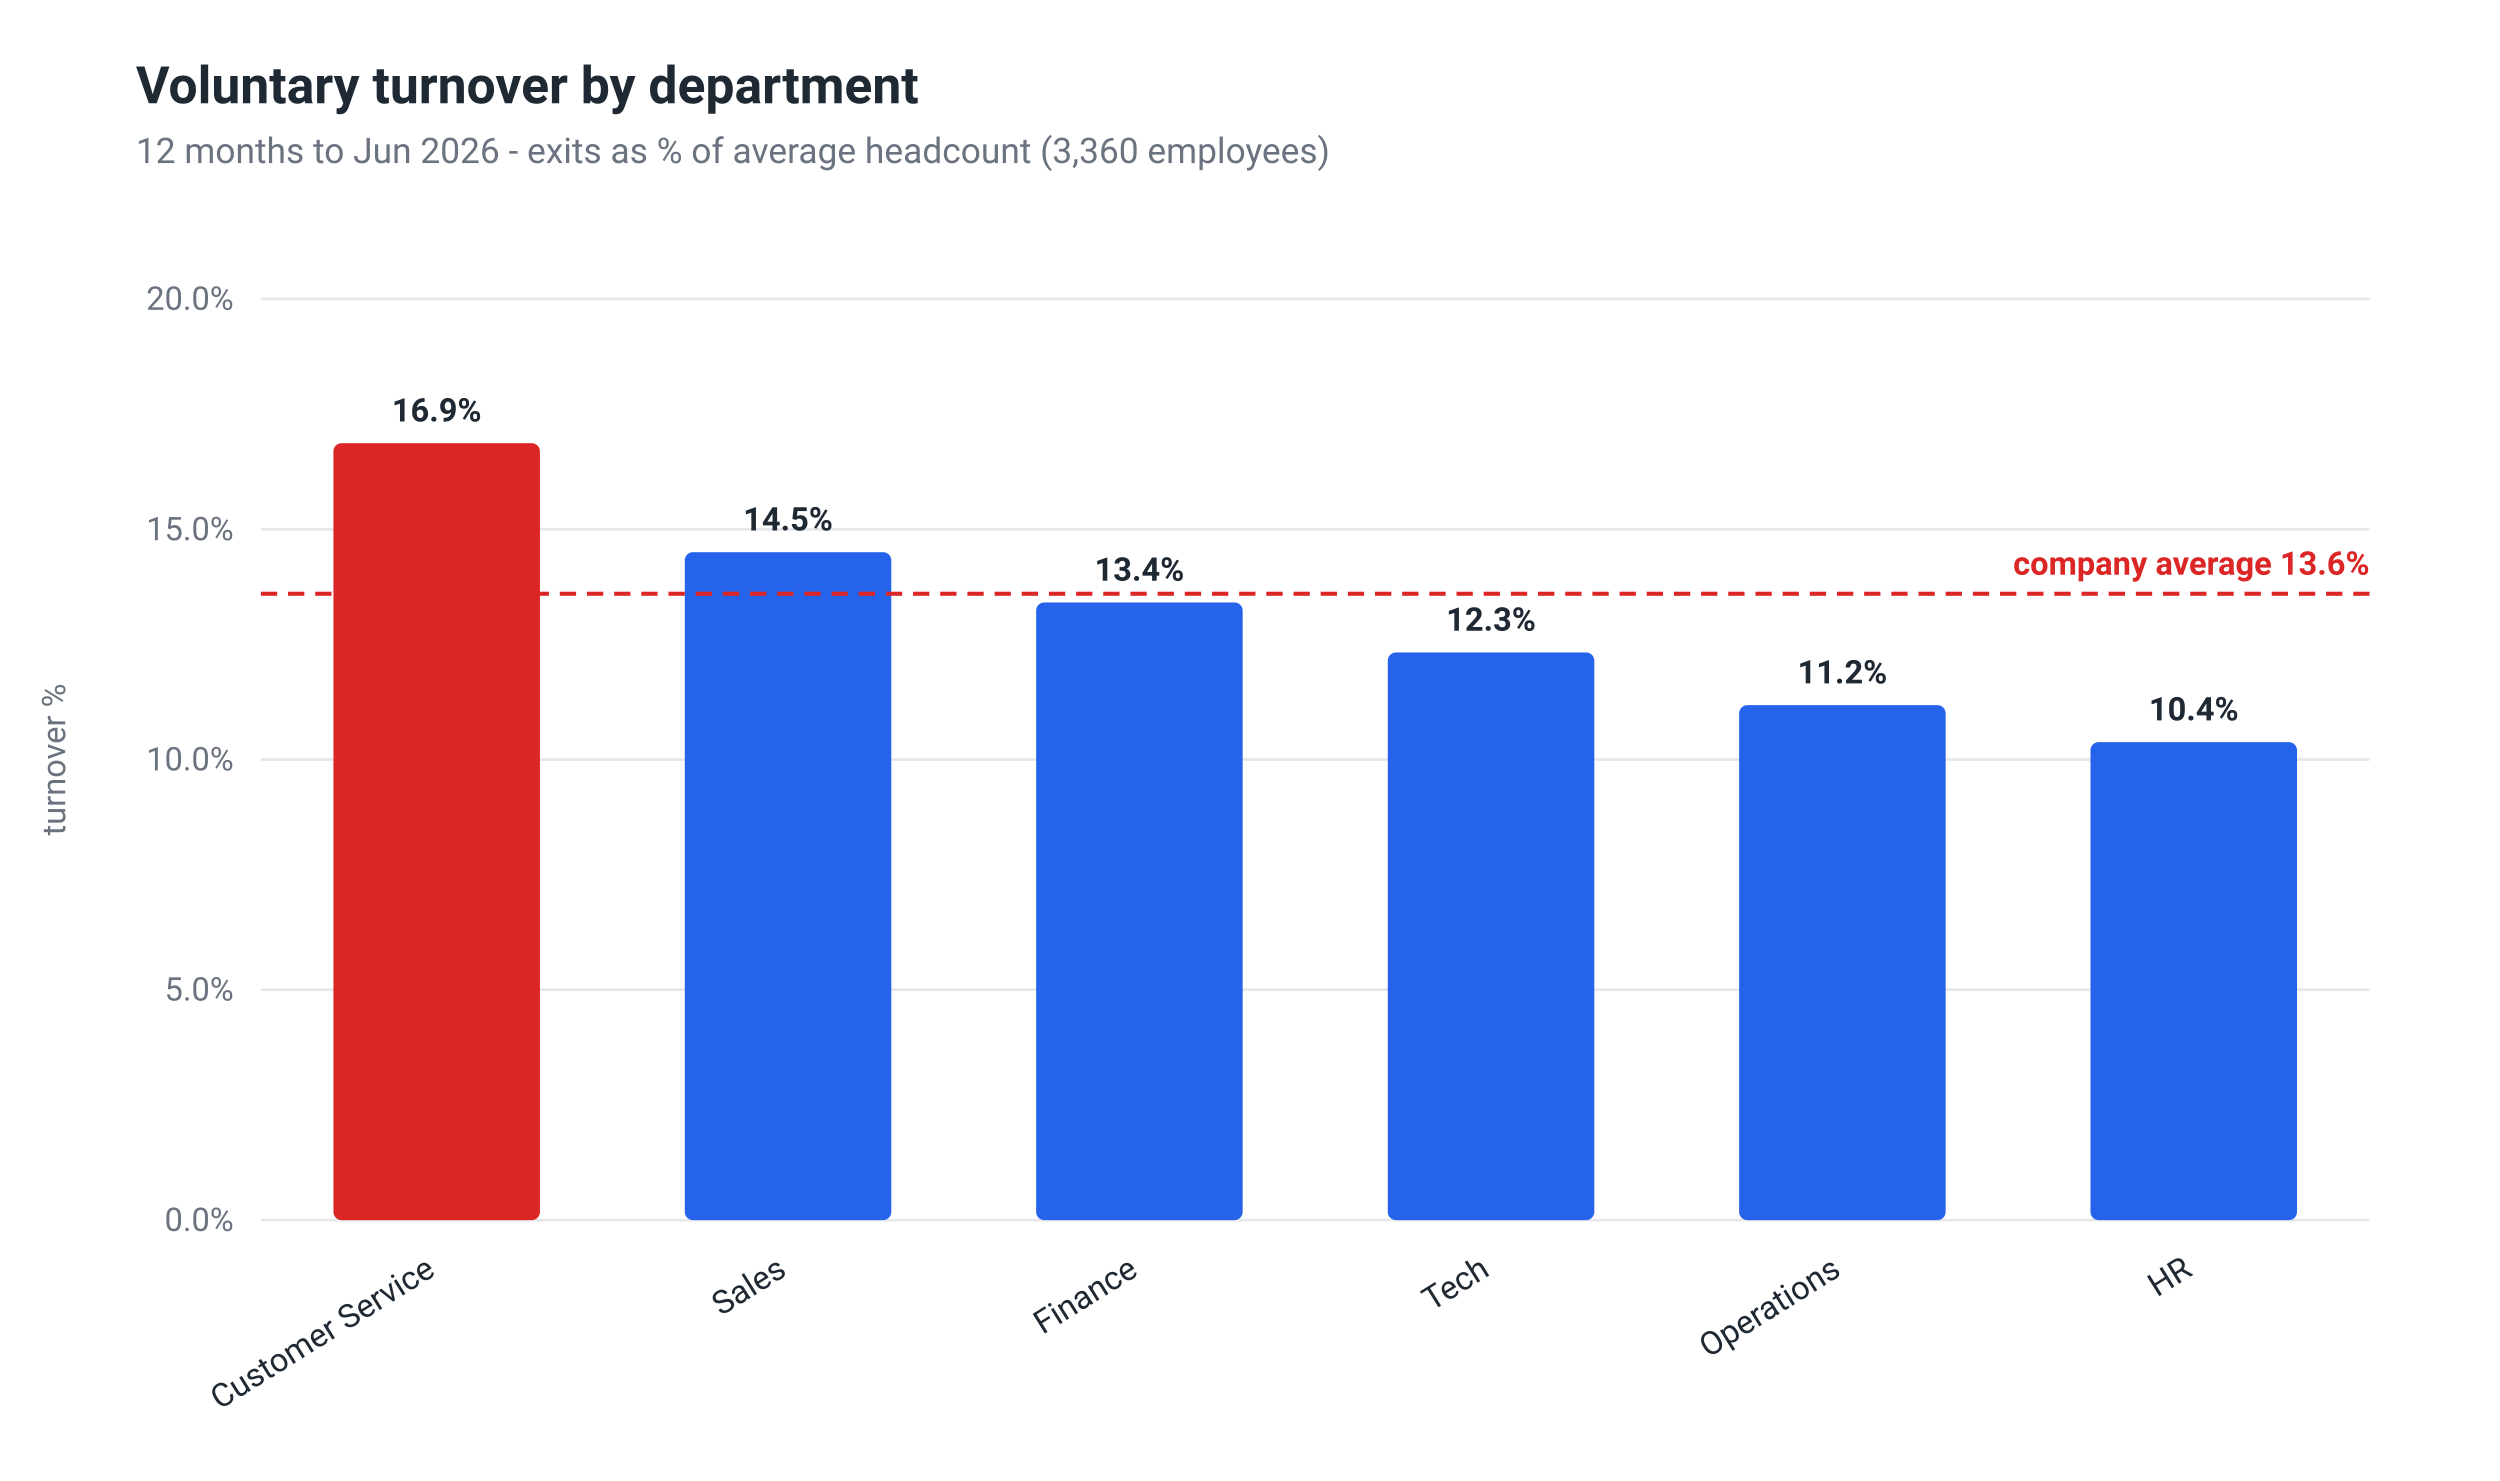
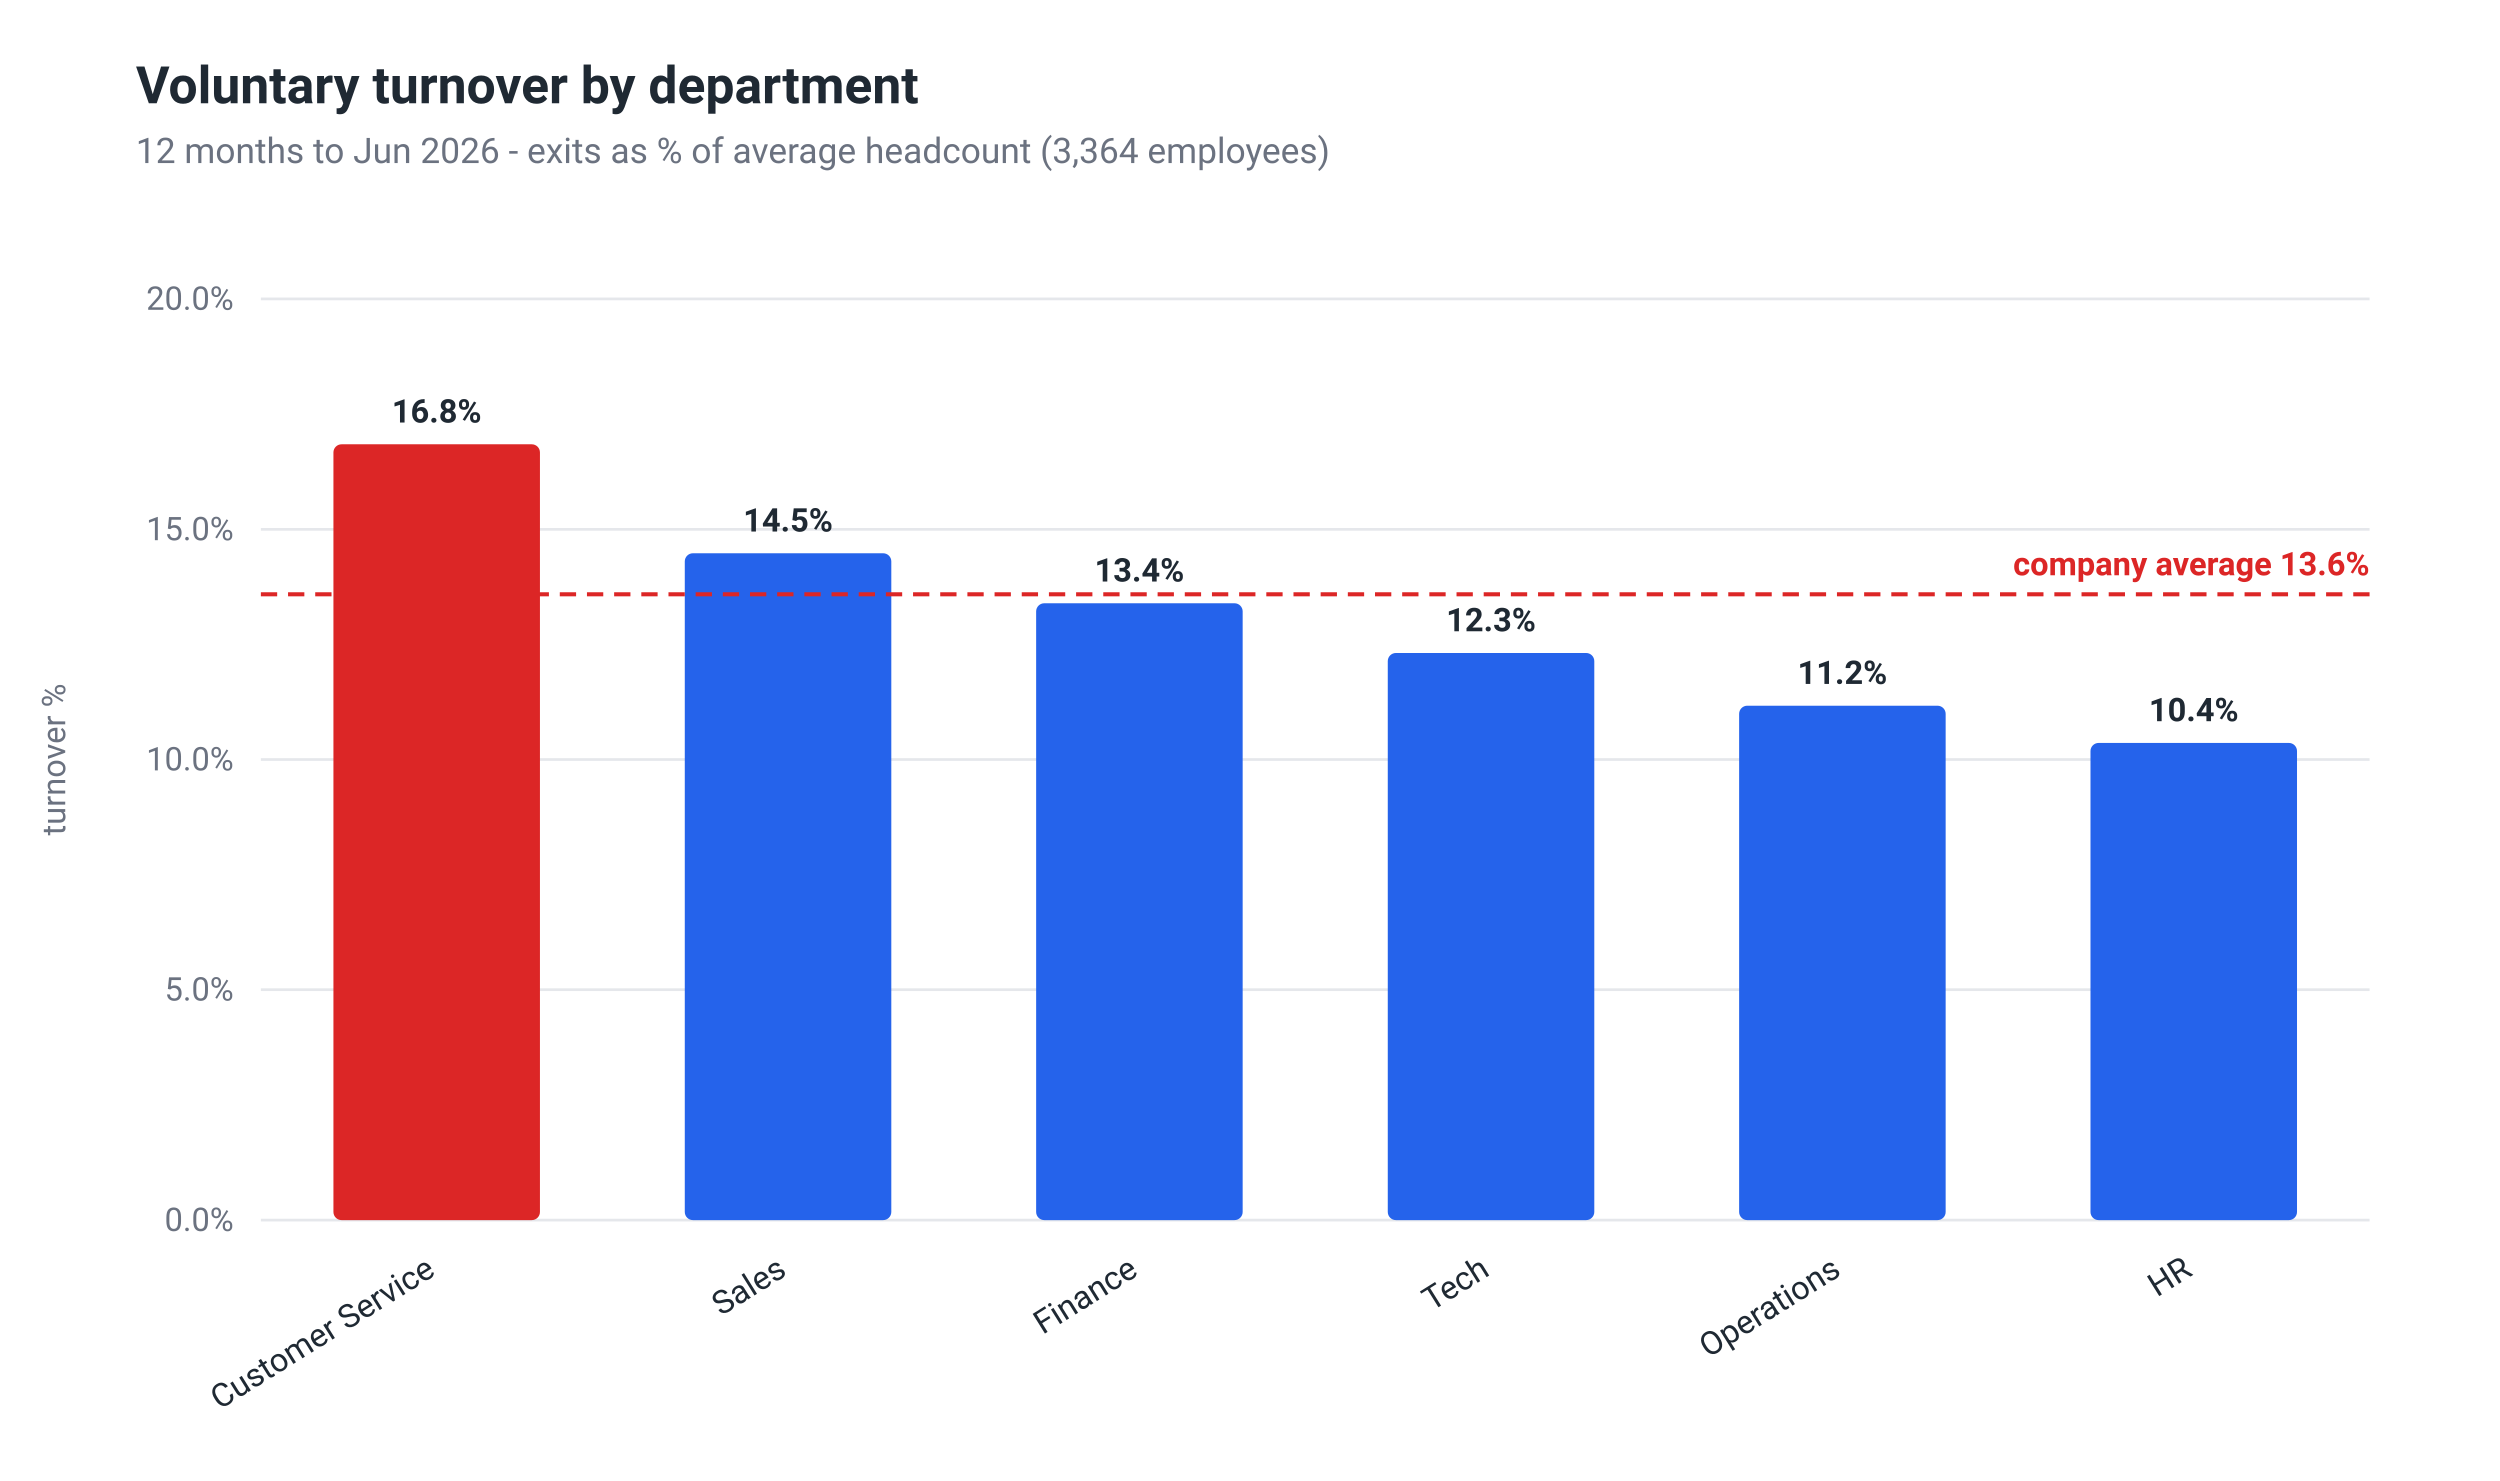
<svg xmlns="http://www.w3.org/2000/svg" viewBox="0 0 920 545" width="920" height="545" role="img">
  <rect width="920" height="545" fill="#ffffff" />
  <text x="50.0" y="38.0" font-family="-apple-system, BlinkMacSystemFont, 'Segoe UI', Roboto, Helvetica, Arial, sans-serif" font-size="19" fill="#1f2933" text-anchor="start" font-weight="600">Voluntary turnover by department</text>
-   <text x="50.0" y="60.0" font-family="-apple-system, BlinkMacSystemFont, 'Segoe UI', Roboto, Helvetica, Arial, sans-serif" font-size="13" fill="#6b7280" text-anchor="start" font-weight="normal">12 months to Jun 2026 - exits as % of average headcount (3,360 employees)</text>
+   <text x="50.0" y="60.0" font-family="-apple-system, BlinkMacSystemFont, 'Segoe UI', Roboto, Helvetica, Arial, sans-serif" font-size="13" fill="#6b7280" text-anchor="start" font-weight="normal">12 months to Jun 2026 - exits as % of average headcount (3,364 employees)</text>
  <text x="24.0" y="279.5" font-family="-apple-system, BlinkMacSystemFont, 'Segoe UI', Roboto, Helvetica, Arial, sans-serif" font-size="12" fill="#6b7280" text-anchor="middle" font-weight="normal" transform="rotate(-90 24 279.5)">turnover %</text>
  <line x1="96" y1="449.0" x2="872" y2="449.0" stroke="#e5e7eb" stroke-width="1" />
  <text x="86.0" y="453.0" font-family="-apple-system, BlinkMacSystemFont, 'Segoe UI', Roboto, Helvetica, Arial, sans-serif" font-size="12" fill="#6b7280" text-anchor="end" font-weight="normal">0.0%</text>
  <line x1="96" y1="364.2" x2="872" y2="364.2" stroke="#e5e7eb" stroke-width="1" />
  <text x="86.0" y="368.2" font-family="-apple-system, BlinkMacSystemFont, 'Segoe UI', Roboto, Helvetica, Arial, sans-serif" font-size="12" fill="#6b7280" text-anchor="end" font-weight="normal">5.0%</text>
  <line x1="96" y1="279.5" x2="872" y2="279.5" stroke="#e5e7eb" stroke-width="1" />
  <text x="86.0" y="283.5" font-family="-apple-system, BlinkMacSystemFont, 'Segoe UI', Roboto, Helvetica, Arial, sans-serif" font-size="12" fill="#6b7280" text-anchor="end" font-weight="normal">10.0%</text>
  <line x1="96" y1="194.8" x2="872" y2="194.8" stroke="#e5e7eb" stroke-width="1" />
  <text x="86.0" y="198.8" font-family="-apple-system, BlinkMacSystemFont, 'Segoe UI', Roboto, Helvetica, Arial, sans-serif" font-size="12" fill="#6b7280" text-anchor="end" font-weight="normal">15.0%</text>
  <line x1="96" y1="110.0" x2="872" y2="110.0" stroke="#e5e7eb" stroke-width="1" />
  <text x="86.0" y="114.0" font-family="-apple-system, BlinkMacSystemFont, 'Segoe UI', Roboto, Helvetica, Arial, sans-serif" font-size="12" fill="#6b7280" text-anchor="end" font-weight="normal">20.0%</text>
-   <rect x="122.7" y="163.1" width="76.0" height="285.9" rx="3" fill="#dc2626" />
-   <text x="160.7" y="155.1" font-family="-apple-system, BlinkMacSystemFont, 'Segoe UI', Roboto, Helvetica, Arial, sans-serif" font-size="12" fill="#1f2933" text-anchor="middle" font-weight="600">16.9%</text>
-   <rect x="252.0" y="203.2" width="76.0" height="245.8" rx="3" fill="#2563eb" />
-   <text x="290.0" y="195.2" font-family="-apple-system, BlinkMacSystemFont, 'Segoe UI', Roboto, Helvetica, Arial, sans-serif" font-size="12" fill="#1f2933" text-anchor="middle" font-weight="600">14.5%</text>
-   <rect x="381.3" y="221.7" width="76.0" height="227.3" rx="3" fill="#2563eb" />
-   <text x="419.3" y="213.7" font-family="-apple-system, BlinkMacSystemFont, 'Segoe UI', Roboto, Helvetica, Arial, sans-serif" font-size="12" fill="#1f2933" text-anchor="middle" font-weight="600">13.4%</text>
-   <rect x="510.7" y="240.1" width="76.0" height="208.9" rx="3" fill="#2563eb" />
-   <text x="548.7" y="232.1" font-family="-apple-system, BlinkMacSystemFont, 'Segoe UI', Roboto, Helvetica, Arial, sans-serif" font-size="12" fill="#1f2933" text-anchor="middle" font-weight="600">12.3%</text>
-   <rect x="640.0" y="259.5" width="76.0" height="189.5" rx="3" fill="#2563eb" />
-   <text x="678.0" y="251.5" font-family="-apple-system, BlinkMacSystemFont, 'Segoe UI', Roboto, Helvetica, Arial, sans-serif" font-size="12" fill="#1f2933" text-anchor="middle" font-weight="600">11.2%</text>
-   <rect x="769.3" y="273.1" width="76.0" height="175.9" rx="3" fill="#2563eb" />
-   <text x="807.3" y="265.1" font-family="-apple-system, BlinkMacSystemFont, 'Segoe UI', Roboto, Helvetica, Arial, sans-serif" font-size="12" fill="#1f2933" text-anchor="middle" font-weight="600">10.4%</text>
-   <line x1="96" y1="218.5" x2="872" y2="218.5" stroke="#dc2626" stroke-width="1.5" stroke-dasharray="6 4" />
-   <text x="872.0" y="211.5" font-family="-apple-system, BlinkMacSystemFont, 'Segoe UI', Roboto, Helvetica, Arial, sans-serif" font-size="12" fill="#dc2626" text-anchor="end" font-weight="600">company average 13.6%</text>
+   <rect x="122.7" y="163.5" width="76.0" height="285.5" rx="3" fill="#dc2626" />
+   <text x="160.7" y="155.5" font-family="-apple-system, BlinkMacSystemFont, 'Segoe UI', Roboto, Helvetica, Arial, sans-serif" font-size="12" fill="#1f2933" text-anchor="middle" font-weight="600">16.8%</text>
+   <rect x="252.0" y="203.6" width="76.0" height="245.4" rx="3" fill="#2563eb" />
+   <text x="290.0" y="195.6" font-family="-apple-system, BlinkMacSystemFont, 'Segoe UI', Roboto, Helvetica, Arial, sans-serif" font-size="12" fill="#1f2933" text-anchor="middle" font-weight="600">14.5%</text>
+   <rect x="381.3" y="222.0" width="76.0" height="227.0" rx="3" fill="#2563eb" />
+   <text x="419.3" y="214.0" font-family="-apple-system, BlinkMacSystemFont, 'Segoe UI', Roboto, Helvetica, Arial, sans-serif" font-size="12" fill="#1f2933" text-anchor="middle" font-weight="600">13.4%</text>
+   <rect x="510.7" y="240.3" width="76.0" height="208.7" rx="3" fill="#2563eb" />
+   <text x="548.7" y="232.3" font-family="-apple-system, BlinkMacSystemFont, 'Segoe UI', Roboto, Helvetica, Arial, sans-serif" font-size="12" fill="#1f2933" text-anchor="middle" font-weight="600">12.3%</text>
+   <rect x="640.0" y="259.7" width="76.0" height="189.3" rx="3" fill="#2563eb" />
+   <text x="678.0" y="251.7" font-family="-apple-system, BlinkMacSystemFont, 'Segoe UI', Roboto, Helvetica, Arial, sans-serif" font-size="12" fill="#1f2933" text-anchor="middle" font-weight="600">11.2%</text>
+   <rect x="769.3" y="273.4" width="76.0" height="175.6" rx="3" fill="#2563eb" />
+   <text x="807.3" y="265.4" font-family="-apple-system, BlinkMacSystemFont, 'Segoe UI', Roboto, Helvetica, Arial, sans-serif" font-size="12" fill="#1f2933" text-anchor="middle" font-weight="600">10.4%</text>
+   <line x1="96" y1="218.7" x2="872" y2="218.7" stroke="#dc2626" stroke-width="1.5" stroke-dasharray="6 4" />
+   <text x="872.0" y="211.7" font-family="-apple-system, BlinkMacSystemFont, 'Segoe UI', Roboto, Helvetica, Arial, sans-serif" font-size="12" fill="#dc2626" text-anchor="end" font-weight="600">company average 13.6%</text>
  <text x="160.7" y="469.0" font-family="-apple-system, BlinkMacSystemFont, 'Segoe UI', Roboto, Helvetica, Arial, sans-serif" font-size="12" fill="#1f2933" text-anchor="end" font-weight="normal" transform="rotate(-32 160.6667 469)">Customer Service</text>
  <text x="290.0" y="469.0" font-family="-apple-system, BlinkMacSystemFont, 'Segoe UI', Roboto, Helvetica, Arial, sans-serif" font-size="12" fill="#1f2933" text-anchor="end" font-weight="normal" transform="rotate(-32 290.0 469)">Sales</text>
  <text x="419.3" y="469.0" font-family="-apple-system, BlinkMacSystemFont, 'Segoe UI', Roboto, Helvetica, Arial, sans-serif" font-size="12" fill="#1f2933" text-anchor="end" font-weight="normal" transform="rotate(-32 419.3333 469)">Finance</text>
  <text x="548.7" y="469.0" font-family="-apple-system, BlinkMacSystemFont, 'Segoe UI', Roboto, Helvetica, Arial, sans-serif" font-size="12" fill="#1f2933" text-anchor="end" font-weight="normal" transform="rotate(-32 548.6667 469)">Tech</text>
  <text x="678.0" y="469.0" font-family="-apple-system, BlinkMacSystemFont, 'Segoe UI', Roboto, Helvetica, Arial, sans-serif" font-size="12" fill="#1f2933" text-anchor="end" font-weight="normal" transform="rotate(-32 678.0 469)">Operations</text>
  <text x="807.3" y="469.0" font-family="-apple-system, BlinkMacSystemFont, 'Segoe UI', Roboto, Helvetica, Arial, sans-serif" font-size="12" fill="#1f2933" text-anchor="end" font-weight="normal" transform="rotate(-32 807.3333 469)">HR</text>
</svg>
